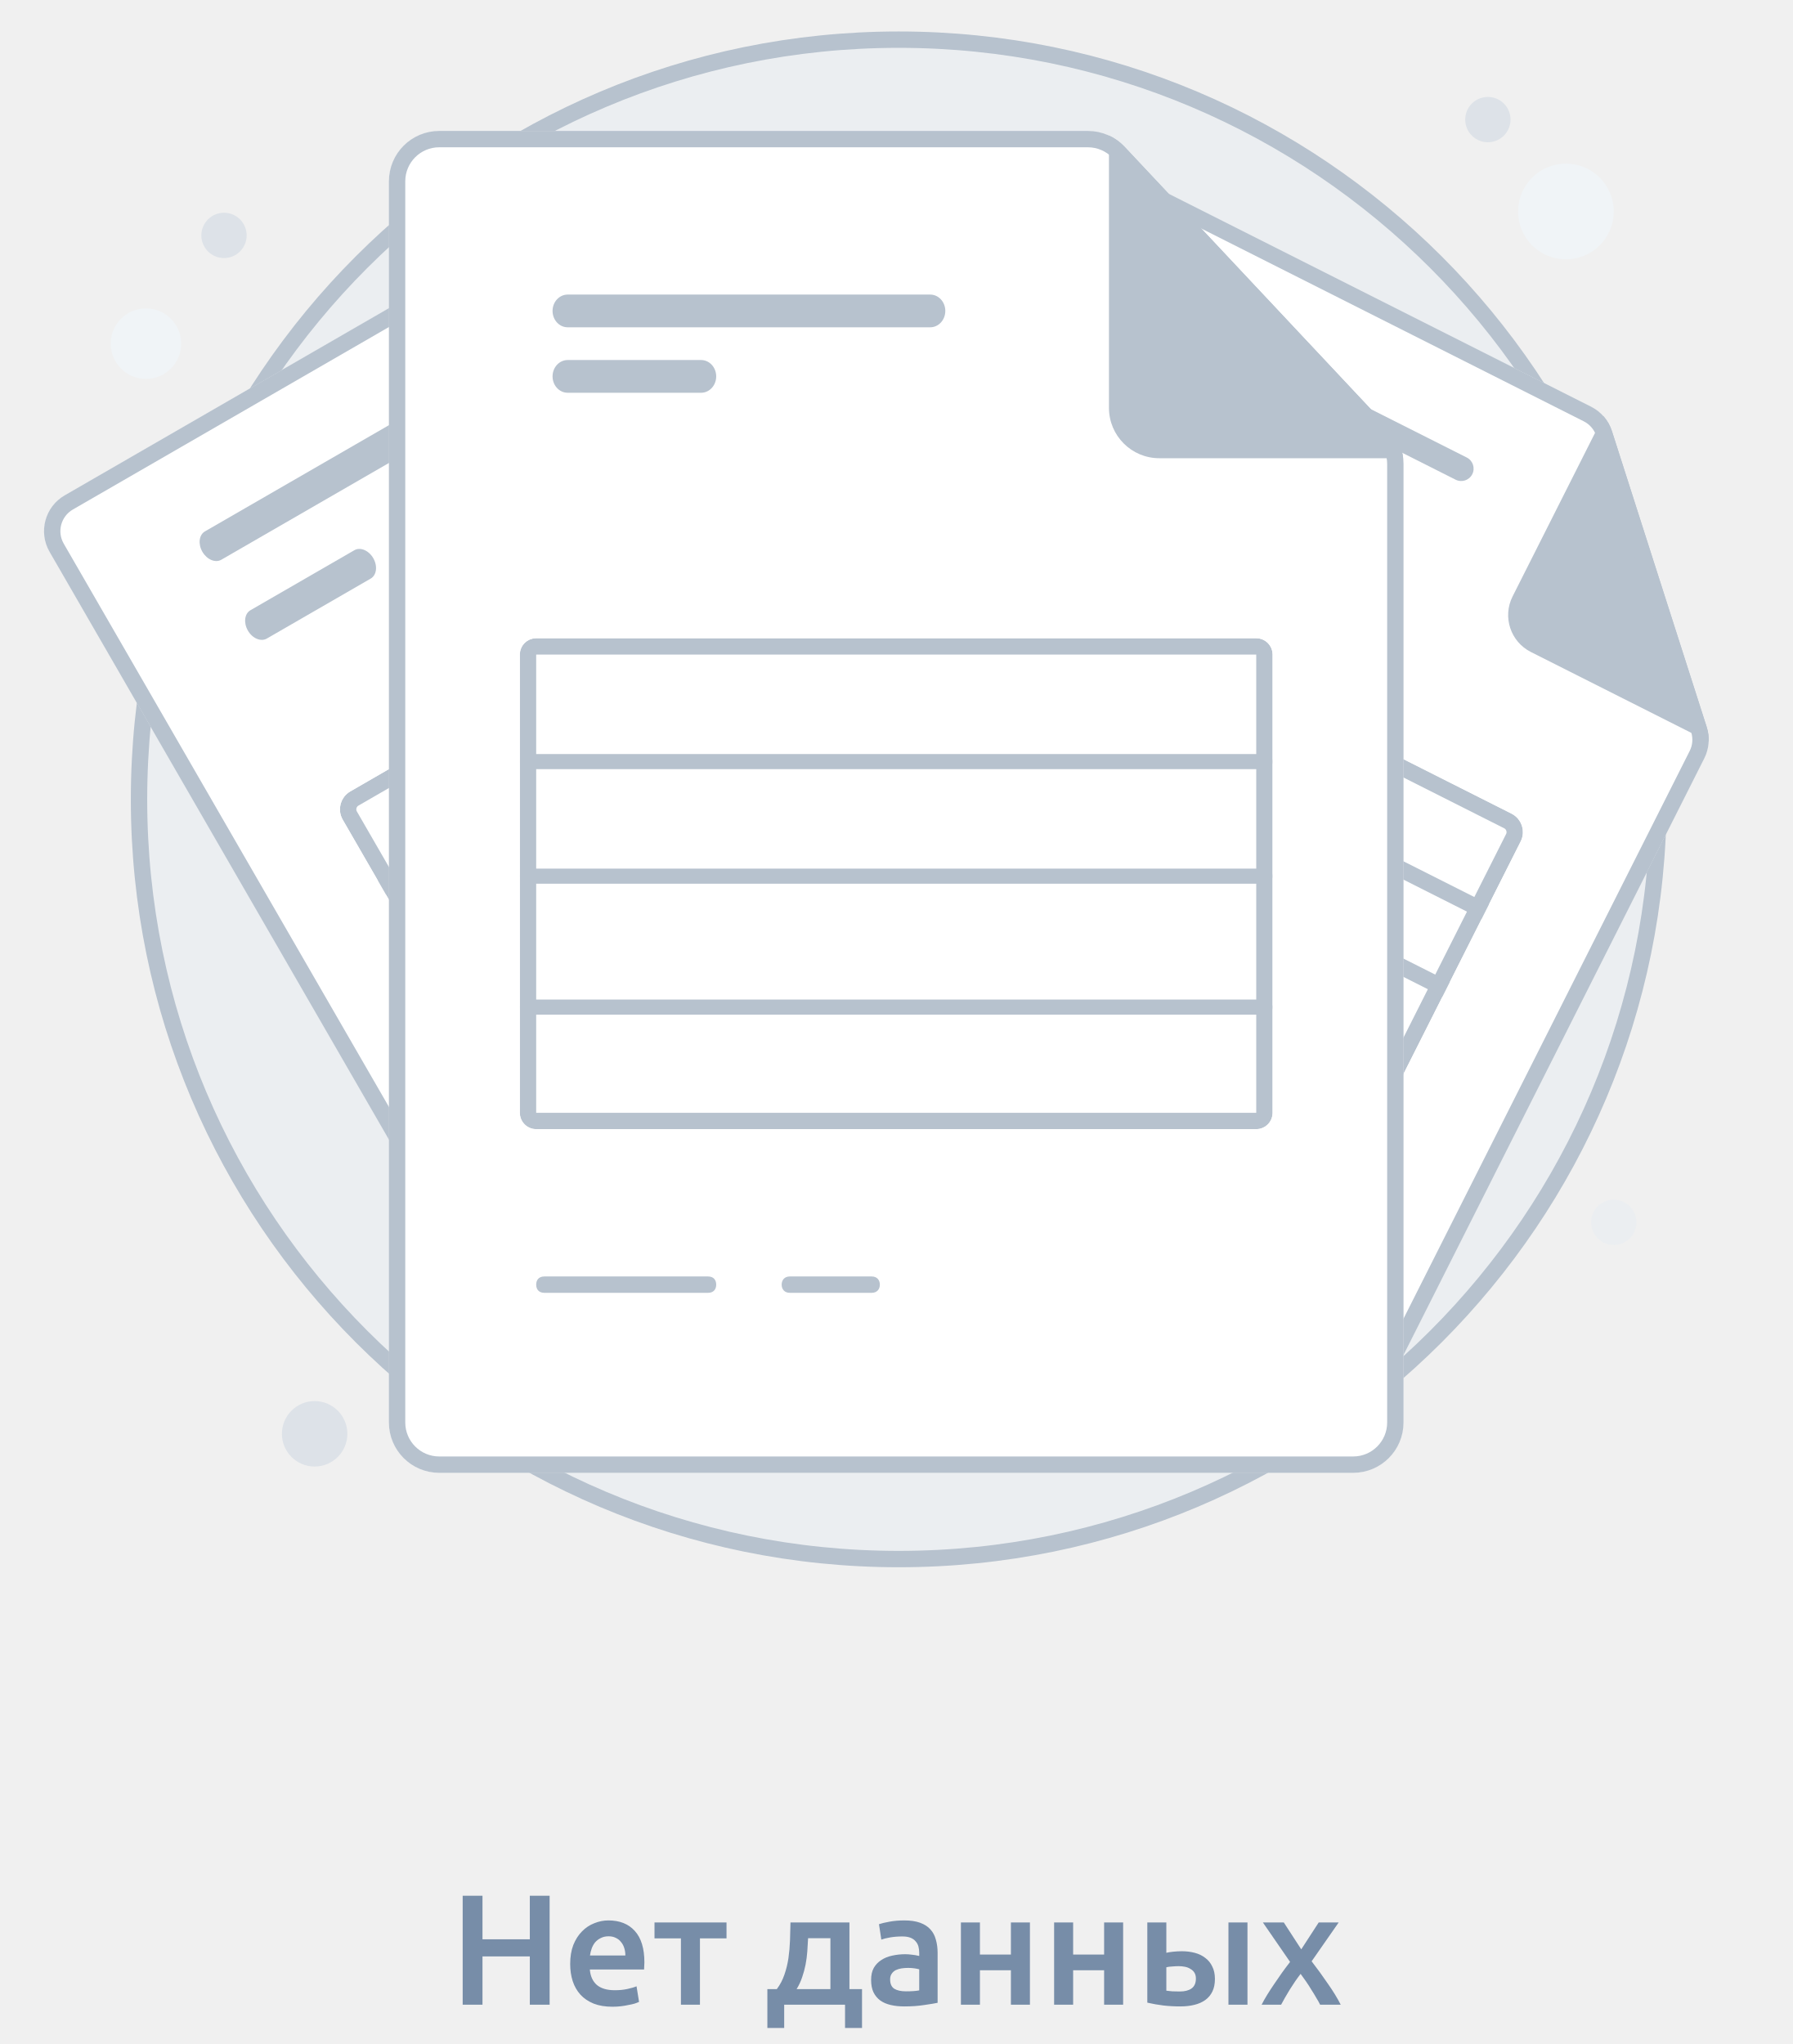
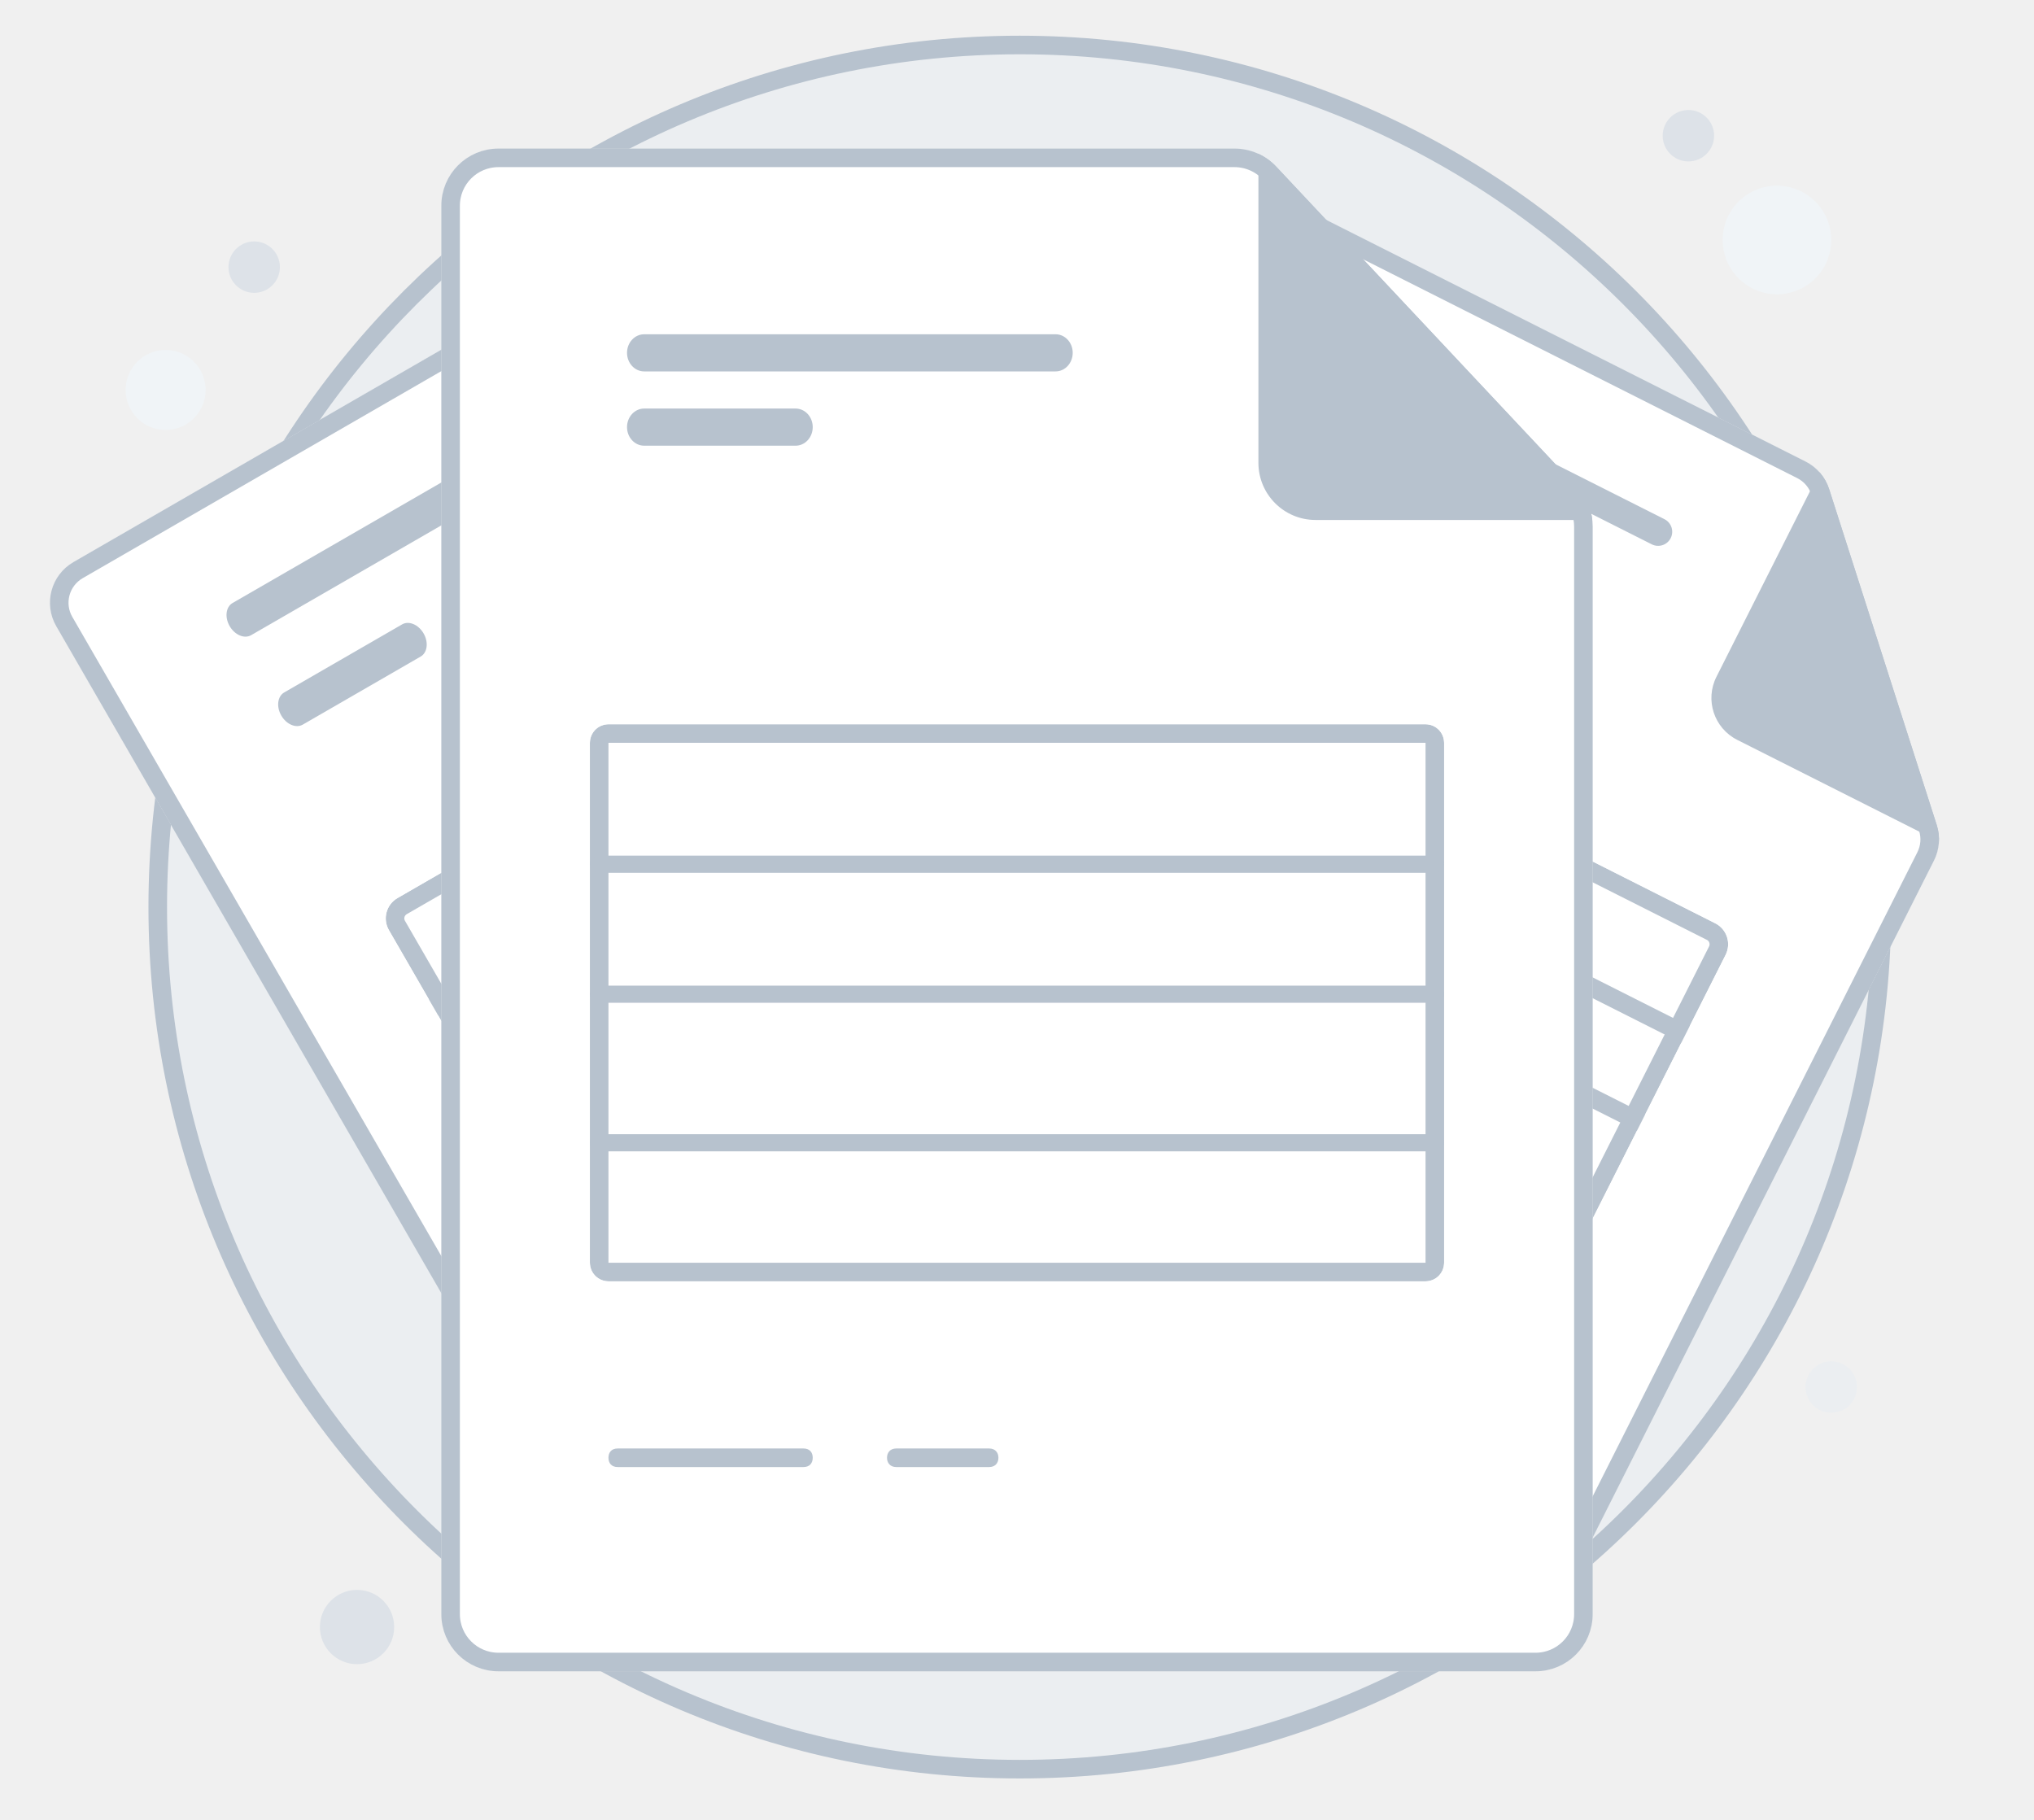
- <svg xmlns="http://www.w3.org/2000/svg" width="228" height="260" viewBox="0 0 228 260" fill="none">
+ <svg xmlns="http://www.w3.org/2000/svg" width="228" height="204" viewBox="0 0 228 204" fill="none">
  <circle cx="114.319" cy="101.68" r="96.636" fill="#EBEEF1" stroke="#B7C2CE" stroke-width="2.082" />
-   <mask id="mask0_16607_11510" style="mask-type:alpha" maskUnits="userSpaceOnUse" x="78" y="20" width="140" height="165">
+   <mask id="mask0_16571_11511" style="mask-type:alpha" maskUnits="userSpaceOnUse" x="78" y="20" width="140" height="165">
    <path d="M78.899 133.857L134.566 23.434C135.874 20.839 139.039 19.795 141.634 21.104L202.394 51.734C203.654 52.369 204.606 53.484 205.036 54.828L217.1 92.492C217.521 93.806 217.409 95.233 216.788 96.466L173.816 181.706C172.508 184.302 169.343 185.345 166.748 184.036L81.229 140.924C78.634 139.616 77.591 136.452 78.899 133.857Z" fill="#C4C4C4" />
  </mask>
-   <g mask="url(#mask0_16607_11510)">
+   <g mask="url(#mask0_16571_11511)">
    <path d="M78.899 133.857L134.566 23.434C135.874 20.839 139.039 19.795 141.634 21.104L202.394 51.734C203.654 52.369 204.606 53.484 205.036 54.828L217.1 92.492C217.521 93.806 217.409 95.233 216.788 96.466L173.816 181.706C172.508 184.302 169.343 185.345 166.748 184.036L81.229 140.924C78.634 139.616 77.591 136.452 78.899 133.857Z" fill="white" />
    <path d="M205.194 50.494L235.737 65.891C238.332 67.2 239.375 70.364 238.067 72.959L225.275 98.333L194.733 82.936C192.138 81.627 191.094 78.463 192.403 75.868L205.194 50.494Z" fill="#B7C2CE" />
-     <mask id="mask1_16607_11510" style="mask-type:alpha" maskUnits="userSpaceOnUse" x="106" y="71" width="88" height="77">
+     <mask id="mask1_16571_11511" style="mask-type:alpha" maskUnits="userSpaceOnUse" x="106" y="71" width="88" height="77">
      <rect x="127.702" y="70.948" width="74.939" height="48.938" rx="2.631" transform="rotate(26.7537 127.702 70.9482)" fill="#C4C4C4" />
    </mask>
-     <g mask="url(#mask1_16607_11510)">
+     <g mask="url(#mask1_16571_11511)">
      <rect x="128.163" y="72.346" width="72.857" height="46.856" rx="1.59" transform="rotate(26.7537 128.163 72.3462)" stroke="#B7C2CE" stroke-width="2.082" />
      <path fill-rule="evenodd" clip-rule="evenodd" d="M118.723 80.578C118.982 80.064 119.608 79.858 120.121 80.117L196.733 118.739C197.246 118.998 197.452 119.623 197.194 120.137C196.935 120.65 196.309 120.856 195.796 120.598L119.184 81.976C118.67 81.717 118.464 81.091 118.723 80.578Z" fill="#B7C2CE" />
      <path fill-rule="evenodd" clip-rule="evenodd" d="M113.748 90.445C114.007 89.932 114.633 89.725 115.146 89.984L191.758 128.606C192.271 128.865 192.478 129.491 192.219 130.004C191.96 130.517 191.334 130.724 190.821 130.465L114.209 91.843C113.696 91.584 113.49 90.958 113.748 90.445Z" fill="#B7C2CE" />
      <path fill-rule="evenodd" clip-rule="evenodd" d="M107.826 102.193C108.085 101.679 108.711 101.473 109.224 101.732L185.836 140.354C186.349 140.612 186.556 141.238 186.297 141.751C186.038 142.265 185.412 142.471 184.899 142.212L108.287 103.591C107.774 103.332 107.568 102.706 107.826 102.193Z" fill="#B7C2CE" />
    </g>
    <path fill-rule="evenodd" clip-rule="evenodd" d="M145.457 39.237C145.849 38.458 146.798 38.145 147.577 38.538L186.577 58.199C187.356 58.591 187.669 59.541 187.276 60.319C186.884 61.098 185.935 61.411 185.156 61.018L146.156 41.357C145.377 40.965 145.064 40.015 145.457 39.237Z" fill="#B7C2CE" />
    <path fill-rule="evenodd" clip-rule="evenodd" d="M140.245 49.574C140.638 48.796 141.587 48.483 142.366 48.875L155.992 55.745C156.771 56.137 157.084 57.087 156.691 57.865C156.299 58.644 155.35 58.956 154.571 58.564L140.944 51.694C140.166 51.302 139.853 50.353 140.245 49.574Z" fill="#B7C2CE" />
    <line x1="99.743" y1="128.748" x2="114.309" y2="136.091" stroke="#B7C2CE" stroke-width="2.105" stroke-linecap="round" />
    <line x1="122.297" y1="140.118" x2="129.816" y2="143.909" stroke="#B7C2CE" stroke-width="2.105" stroke-linecap="round" />
  </g>
  <path d="M79.829 134.325L135.496 23.902C136.545 21.82 139.083 20.984 141.165 22.033L201.925 52.663C202.936 53.173 203.7 54.067 204.045 55.145L216.109 92.809C216.447 93.864 216.357 95.009 215.859 95.997L172.887 181.238C171.837 183.32 169.299 184.157 167.217 183.107L81.698 139.995C79.616 138.945 78.779 136.407 79.829 134.325Z" stroke="#B7C2CE" stroke-width="2.082" />
-   <mask id="mask2_16607_11510" style="mask-type:alpha" maskUnits="userSpaceOnUse" x="5" y="28" width="156" height="152">
+   <mask id="mask2_16571_11511" style="mask-type:alpha" maskUnits="userSpaceOnUse" x="5" y="28" width="156" height="152">
    <path d="M68.135 177.289L6.305 70.195C4.851 67.678 5.714 64.46 8.231 63.007L67.159 28.985C68.381 28.279 69.835 28.094 71.195 28.471L109.308 39.031C110.638 39.399 111.77 40.275 112.46 41.471L160.19 124.141C161.643 126.658 160.781 129.876 158.264 131.329L75.323 179.215C72.806 180.668 69.588 179.806 68.135 177.289Z" fill="#C4C4C4" />
  </mask>
-   <g mask="url(#mask2_16607_11510)">
+   <g mask="url(#mask2_16571_11511)">
    <path d="M68.135 177.289L6.305 70.195C4.851 67.678 5.714 64.46 8.231 63.007L67.159 28.985C68.381 28.279 69.835 28.094 71.195 28.471L109.308 39.031C110.638 39.399 111.77 40.275 112.46 41.471L160.19 124.141C161.643 126.658 160.781 129.876 158.264 131.329L75.323 179.215C72.806 180.668 69.588 179.806 68.135 177.289Z" fill="white" />
    <path d="M67.657 25.963L97.279 8.861C99.795 7.408 103.014 8.27 104.467 10.787L118.675 35.396L89.053 52.498C86.536 53.951 83.318 53.089 81.865 50.572L67.657 25.963Z" fill="#B7C2CE" />
-     <mask id="mask3_16607_11510" style="mask-type:alpha" maskUnits="userSpaceOnUse" x="43" y="63" width="92" height="81">
+     <mask id="mask3_16571_11511" style="mask-type:alpha" maskUnits="userSpaceOnUse" x="43" y="63" width="92" height="81">
      <rect x="42.279" y="101.985" width="79.459" height="48.938" rx="2.631" transform="rotate(-30 42.2787 101.985)" fill="#C4C4C4" />
    </mask>
-     <g mask="url(#mask3_16607_11510)">
+     <g mask="url(#mask3_16571_11511)">
      <rect x="43.7" y="102.366" width="77.377" height="46.856" rx="1.59" transform="rotate(-30 43.7005 102.366)" stroke="#B7C2CE" stroke-width="2.082" />
      <line x1="46.31" y1="114.254" x2="120.613" y2="71.355" stroke="#B7C2CE" stroke-width="2.082" stroke-linecap="round" />
      <line x1="51.836" y1="123.823" x2="126.138" y2="80.925" stroke="#B7C2CE" stroke-width="2.082" stroke-linecap="round" />
      <line x1="58.413" y1="135.216" x2="132.715" y2="92.318" stroke="#B7C2CE" stroke-width="2.082" stroke-linecap="round" />
    </g>
    <path fill-rule="evenodd" clip-rule="evenodd" d="M25.743 70.186C25.168 69.191 25.314 68.03 26.07 67.594L63.894 45.757C64.649 45.321 65.727 45.774 66.302 46.77C66.877 47.766 66.731 48.926 65.976 49.362L28.151 71.2C27.396 71.636 26.318 71.182 25.743 70.186Z" fill="#B7C2CE" />
    <path fill-rule="evenodd" clip-rule="evenodd" d="M31.532 80.212C30.957 79.217 31.103 78.056 31.858 77.62L45.074 69.99C45.829 69.554 46.907 70.008 47.482 71.004C48.057 71.999 47.91 73.16 47.155 73.596L33.94 81.226C33.185 81.662 32.106 81.208 31.532 80.212Z" fill="#B7C2CE" />
    <path fill-rule="evenodd" clip-rule="evenodd" d="M74.373 157.572C74.085 157.074 74.26 156.435 74.763 156.145L88.891 147.988C89.394 147.698 90.035 147.866 90.323 148.363C90.61 148.861 90.435 149.5 89.931 149.791L75.804 157.947C75.301 158.238 74.66 158.07 74.373 157.572Z" fill="#B7C2CE" />
    <path fill-rule="evenodd" clip-rule="evenodd" d="M96.247 144.943C95.959 144.445 96.135 143.806 96.638 143.515L103.929 139.306C104.433 139.015 105.074 139.183 105.361 139.681C105.649 140.179 105.474 140.818 104.97 141.108L97.679 145.318C97.175 145.609 96.534 145.441 96.247 144.943Z" fill="#B7C2CE" />
  </g>
  <path d="M69.036 176.768L7.206 69.675C6.04 67.656 6.732 65.074 8.751 63.908L67.679 29.886C68.659 29.32 69.826 29.172 70.917 29.474L109.03 40.033C110.097 40.329 111.005 41.032 111.559 41.991L159.288 124.661C160.454 126.68 159.762 129.262 157.743 130.428L74.803 178.314C72.784 179.479 70.202 178.787 69.036 176.768Z" stroke="#B7C2CE" stroke-width="2.082" />
-   <mask id="mask4_16607_11510" style="mask-type:alpha" maskUnits="userSpaceOnUse" x="49" y="16" width="130" height="172">
+   <mask id="mask4_16571_11511" style="mask-type:alpha" maskUnits="userSpaceOnUse" x="49" y="16" width="130" height="172">
    <path d="M49.469 180.942V23.058C49.469 19.521 52.337 16.653 55.874 16.653H138.381C140.15 16.653 141.841 17.385 143.051 18.675L176.796 54.634C177.91 55.821 178.531 57.388 178.531 59.017V180.942C178.531 184.48 175.663 187.347 172.126 187.347H55.874C52.337 187.347 49.469 184.48 49.469 180.942Z" fill="#C4C4C4" />
  </mask>
-   <g mask="url(#mask4_16607_11510)">
+   <g mask="url(#mask4_16571_11511)">
    <path d="M49.469 180.942V23.058C49.469 19.521 52.337 16.653 55.874 16.653H138.381C140.15 16.653 141.841 17.385 143.051 18.675L176.796 54.634C177.91 55.821 178.531 57.388 178.531 59.017V180.942C178.531 184.48 175.663 187.347 172.126 187.347H55.874C52.337 187.347 49.469 184.48 49.469 180.942Z" fill="white" />
    <path d="M141.061 14.572H182.534C186.071 14.572 188.939 17.439 188.939 20.977V58.286H147.466C143.929 58.286 141.061 55.418 141.061 51.881V14.572Z" fill="#B7C2CE" />
-     <mask id="mask5_16607_11510" style="mask-type:alpha" maskUnits="userSpaceOnUse" x="66" y="81" width="96" height="63">
+     <mask id="mask5_16571_11511" style="mask-type:alpha" maskUnits="userSpaceOnUse" x="66" y="81" width="96" height="63">
      <rect x="66.122" y="81.184" width="95.755" height="62.449" rx="2.082" fill="#C4C4C4" />
    </mask>
-     <g mask="url(#mask5_16607_11510)">
+     <g mask="url(#mask5_16571_11511)">
      <rect x="67.163" y="82.225" width="93.674" height="60.367" rx="1.041" stroke="#B7C2CE" stroke-width="2.082" />
      <path fill-rule="evenodd" clip-rule="evenodd" d="M66.122 96.876C66.122 96.346 66.553 95.915 67.083 95.915H160.917C161.447 95.915 161.878 96.346 161.878 96.876C161.878 97.407 161.447 97.837 160.917 97.837H67.083C66.553 97.837 66.122 97.407 66.122 96.876Z" fill="#B7C2CE" />
      <path fill-rule="evenodd" clip-rule="evenodd" d="M66.122 111.448C66.122 110.917 66.553 110.487 67.083 110.487H160.917C161.447 110.487 161.878 110.917 161.878 111.448C161.878 111.978 161.447 112.408 160.917 112.408H67.083C66.553 112.408 66.122 111.978 66.122 111.448Z" fill="#B7C2CE" />
      <path fill-rule="evenodd" clip-rule="evenodd" d="M66.122 128.101C66.122 127.57 66.553 127.14 67.083 127.14H160.917C161.447 127.14 161.878 127.57 161.878 128.101C161.878 128.631 161.447 129.062 160.917 129.062H67.083C66.553 129.062 66.122 128.631 66.122 128.101Z" fill="#B7C2CE" />
    </g>
    <path fill-rule="evenodd" clip-rule="evenodd" d="M70.286 39.551C70.286 38.402 71.146 37.47 72.207 37.47H118.323C119.385 37.47 120.245 38.402 120.245 39.551C120.245 40.701 119.385 41.633 118.323 41.633H72.207C71.146 41.633 70.286 40.701 70.286 39.551Z" fill="#B7C2CE" />
    <path fill-rule="evenodd" clip-rule="evenodd" d="M70.286 47.878C70.286 46.728 71.146 45.796 72.207 45.796H89.18C90.242 45.796 91.102 46.728 91.102 47.878C91.102 49.028 90.242 49.96 89.18 49.96H72.207C71.146 49.96 70.286 49.028 70.286 47.878Z" fill="#B7C2CE" />
    <path fill-rule="evenodd" clip-rule="evenodd" d="M68.204 163.408C68.204 162.834 68.52 162.368 69.245 162.368H90.061C90.786 162.368 91.102 162.834 91.102 163.408C91.102 163.983 90.786 164.449 90.061 164.449H69.245C68.52 164.449 68.204 163.983 68.204 163.408Z" fill="#B7C2CE" />
    <path fill-rule="evenodd" clip-rule="evenodd" d="M99.429 163.408C99.429 162.834 99.778 162.368 100.469 162.368H110.878C111.569 162.368 111.918 162.834 111.918 163.408C111.918 163.983 111.569 164.449 110.878 164.449H100.469C99.778 164.449 99.429 163.983 99.429 163.408Z" fill="#B7C2CE" />
  </g>
  <path d="M50.51 180.942V23.058C50.51 20.096 52.912 17.694 55.874 17.694H138.381C139.863 17.694 141.279 18.307 142.293 19.388L176.037 55.346C176.97 56.34 177.49 57.653 177.49 59.017V180.942C177.49 183.905 175.088 186.306 172.126 186.306H55.874C52.912 186.306 50.51 183.905 50.51 180.942Z" stroke="#B7C2CE" stroke-width="2.082" />
  <circle cx="18.565" cy="43.715" r="4.484" fill="#F0F4F7" />
  <circle cx="199.187" cy="26.901" r="6.085" fill="#F0F4F7" />
  <circle cx="40.022" cy="182.383" r="4.163" fill="#DDE2E8" />
  <circle cx="28.493" cy="29.944" r="2.882" fill="#DDE2E8" />
  <circle cx="189.259" cy="15.212" r="2.882" fill="#DDE2E8" />
  <circle cx="205.272" cy="155.482" r="2.882" fill="#EBEEF1" />
-   <path d="M67.393 241.14H69.913V255H67.393V248.86H61.373V255H58.853V241.14H61.373V246.68H67.393V241.14ZM72.528 249.82C72.528 248.9 72.662 248.093 72.928 247.4C73.208 246.707 73.575 246.133 74.028 245.68C74.482 245.213 75.002 244.867 75.588 244.64C76.175 244.4 76.775 244.28 77.388 244.28C78.828 244.28 79.948 244.727 80.748 245.62C81.562 246.513 81.968 247.847 81.968 249.62C81.968 249.753 81.962 249.907 81.948 250.08C81.948 250.24 81.942 250.387 81.928 250.52H75.028C75.095 251.36 75.388 252.013 75.908 252.48C76.442 252.933 77.208 253.16 78.208 253.16C78.795 253.16 79.328 253.107 79.808 253C80.302 252.893 80.688 252.78 80.968 252.66L81.288 254.64C81.155 254.707 80.968 254.78 80.728 254.86C80.502 254.927 80.235 254.987 79.928 255.04C79.635 255.107 79.315 255.16 78.968 255.2C78.622 255.24 78.268 255.26 77.908 255.26C76.988 255.26 76.188 255.127 75.508 254.86C74.828 254.58 74.268 254.2 73.828 253.72C73.388 253.227 73.062 252.653 72.848 252C72.635 251.333 72.528 250.607 72.528 249.82ZM79.548 248.74C79.548 248.407 79.502 248.093 79.408 247.8C79.315 247.493 79.175 247.233 78.988 247.02C78.815 246.793 78.595 246.62 78.328 246.5C78.075 246.367 77.768 246.3 77.408 246.3C77.035 246.3 76.708 246.373 76.428 246.52C76.148 246.653 75.908 246.833 75.708 247.06C75.522 247.287 75.375 247.547 75.268 247.84C75.162 248.133 75.088 248.433 75.048 248.74H79.548ZM92.414 246.56H89.034V255H86.614V246.56H83.254V244.54H92.414V246.56ZM97.61 253.02H98.81C99.223 252.473 99.543 251.867 99.77 251.2C100.01 250.52 100.183 249.813 100.29 249.08C100.396 248.333 100.463 247.573 100.49 246.8C100.516 246.027 100.536 245.273 100.55 244.54H108.05V253.02H109.65V257.96H107.49V255H99.75V257.96H97.61V253.02ZM105.63 253.02V246.54H102.79C102.763 247.087 102.73 247.647 102.69 248.22C102.65 248.78 102.576 249.34 102.47 249.9C102.363 250.447 102.216 250.987 102.03 251.52C101.856 252.04 101.623 252.54 101.33 253.02H105.63ZM115.226 253.3C115.973 253.3 116.539 253.26 116.926 253.18V250.5C116.793 250.46 116.599 250.42 116.346 250.38C116.093 250.34 115.813 250.32 115.506 250.32C115.239 250.32 114.966 250.34 114.686 250.38C114.419 250.42 114.173 250.493 113.946 250.6C113.733 250.707 113.559 250.86 113.426 251.06C113.293 251.247 113.226 251.487 113.226 251.78C113.226 252.353 113.406 252.753 113.766 252.98C114.126 253.193 114.613 253.3 115.226 253.3ZM115.026 244.28C115.826 244.28 116.499 244.38 117.046 244.58C117.593 244.78 118.026 245.06 118.346 245.42C118.679 245.78 118.913 246.22 119.046 246.74C119.193 247.247 119.266 247.807 119.266 248.42V254.76C118.893 254.84 118.326 254.933 117.566 255.04C116.819 255.16 115.973 255.22 115.026 255.22C114.399 255.22 113.826 255.16 113.306 255.04C112.786 254.92 112.339 254.727 111.966 254.46C111.606 254.193 111.319 253.847 111.106 253.42C110.906 252.993 110.806 252.467 110.806 251.84C110.806 251.24 110.919 250.733 111.146 250.32C111.386 249.907 111.706 249.573 112.106 249.32C112.506 249.053 112.966 248.867 113.486 248.76C114.019 248.64 114.573 248.58 115.146 248.58C115.413 248.58 115.693 248.6 115.986 248.64C116.279 248.667 116.593 248.72 116.926 248.8V248.4C116.926 248.12 116.893 247.853 116.826 247.6C116.759 247.347 116.639 247.127 116.466 246.94C116.306 246.74 116.086 246.587 115.806 246.48C115.539 246.373 115.199 246.32 114.786 246.32C114.226 246.32 113.713 246.36 113.246 246.44C112.779 246.52 112.399 246.613 112.106 246.72L111.806 244.76C112.113 244.653 112.559 244.547 113.146 244.44C113.733 244.333 114.359 244.28 115.026 244.28ZM131.009 255H128.589V250.62H124.649V255H122.229V244.54H124.649V248.62H128.589V244.54H131.009V255ZM142.865 255H140.445V250.62H136.505V255H134.085V244.54H136.505V248.62H140.445V244.54H142.865V255ZM158.68 255H156.26V244.54H158.68V255ZM148.36 248.4C148.56 248.347 148.847 248.3 149.22 248.26C149.607 248.22 149.98 248.2 150.34 248.2C150.914 248.2 151.454 248.267 151.96 248.4C152.48 248.533 152.927 248.747 153.3 249.04C153.687 249.32 153.987 249.687 154.2 250.14C154.427 250.58 154.54 251.107 154.54 251.72C154.54 252.347 154.434 252.88 154.22 253.32C154.007 253.76 153.707 254.12 153.32 254.4C152.934 254.68 152.467 254.887 151.92 255.02C151.387 255.153 150.794 255.22 150.14 255.22C149.38 255.22 148.66 255.18 147.98 255.1C147.314 255.02 146.634 254.9 145.94 254.74V244.54H148.36V248.4ZM150.08 253.32C150.707 253.32 151.2 253.193 151.56 252.94C151.934 252.673 152.12 252.253 152.12 251.68C152.12 251.387 152.06 251.14 151.94 250.94C151.82 250.74 151.654 250.58 151.44 250.46C151.24 250.327 151.007 250.233 150.74 250.18C150.487 250.127 150.22 250.1 149.94 250.1C149.687 250.1 149.407 250.113 149.1 250.14C148.807 250.153 148.56 250.187 148.36 250.24V253.22C148.534 253.247 148.787 253.273 149.12 253.3C149.454 253.313 149.774 253.32 150.08 253.32ZM165.521 247.96L167.741 244.54H170.281L166.841 249.48C167.561 250.413 168.247 251.36 168.901 252.32C169.567 253.267 170.114 254.16 170.541 255H167.921C167.801 254.747 167.641 254.46 167.441 254.14C167.254 253.807 167.047 253.467 166.821 253.12C166.607 252.76 166.381 252.407 166.141 252.06C165.901 251.713 165.667 251.387 165.441 251.08C164.974 251.68 164.514 252.347 164.061 253.08C163.621 253.8 163.254 254.44 162.961 255H160.481C160.681 254.6 160.921 254.173 161.201 253.72C161.481 253.267 161.781 252.807 162.101 252.34C162.421 251.86 162.747 251.387 163.081 250.92C163.427 250.44 163.767 249.987 164.101 249.56L160.641 244.54H163.301L165.521 247.96Z" fill="#778DA8" />
</svg>
